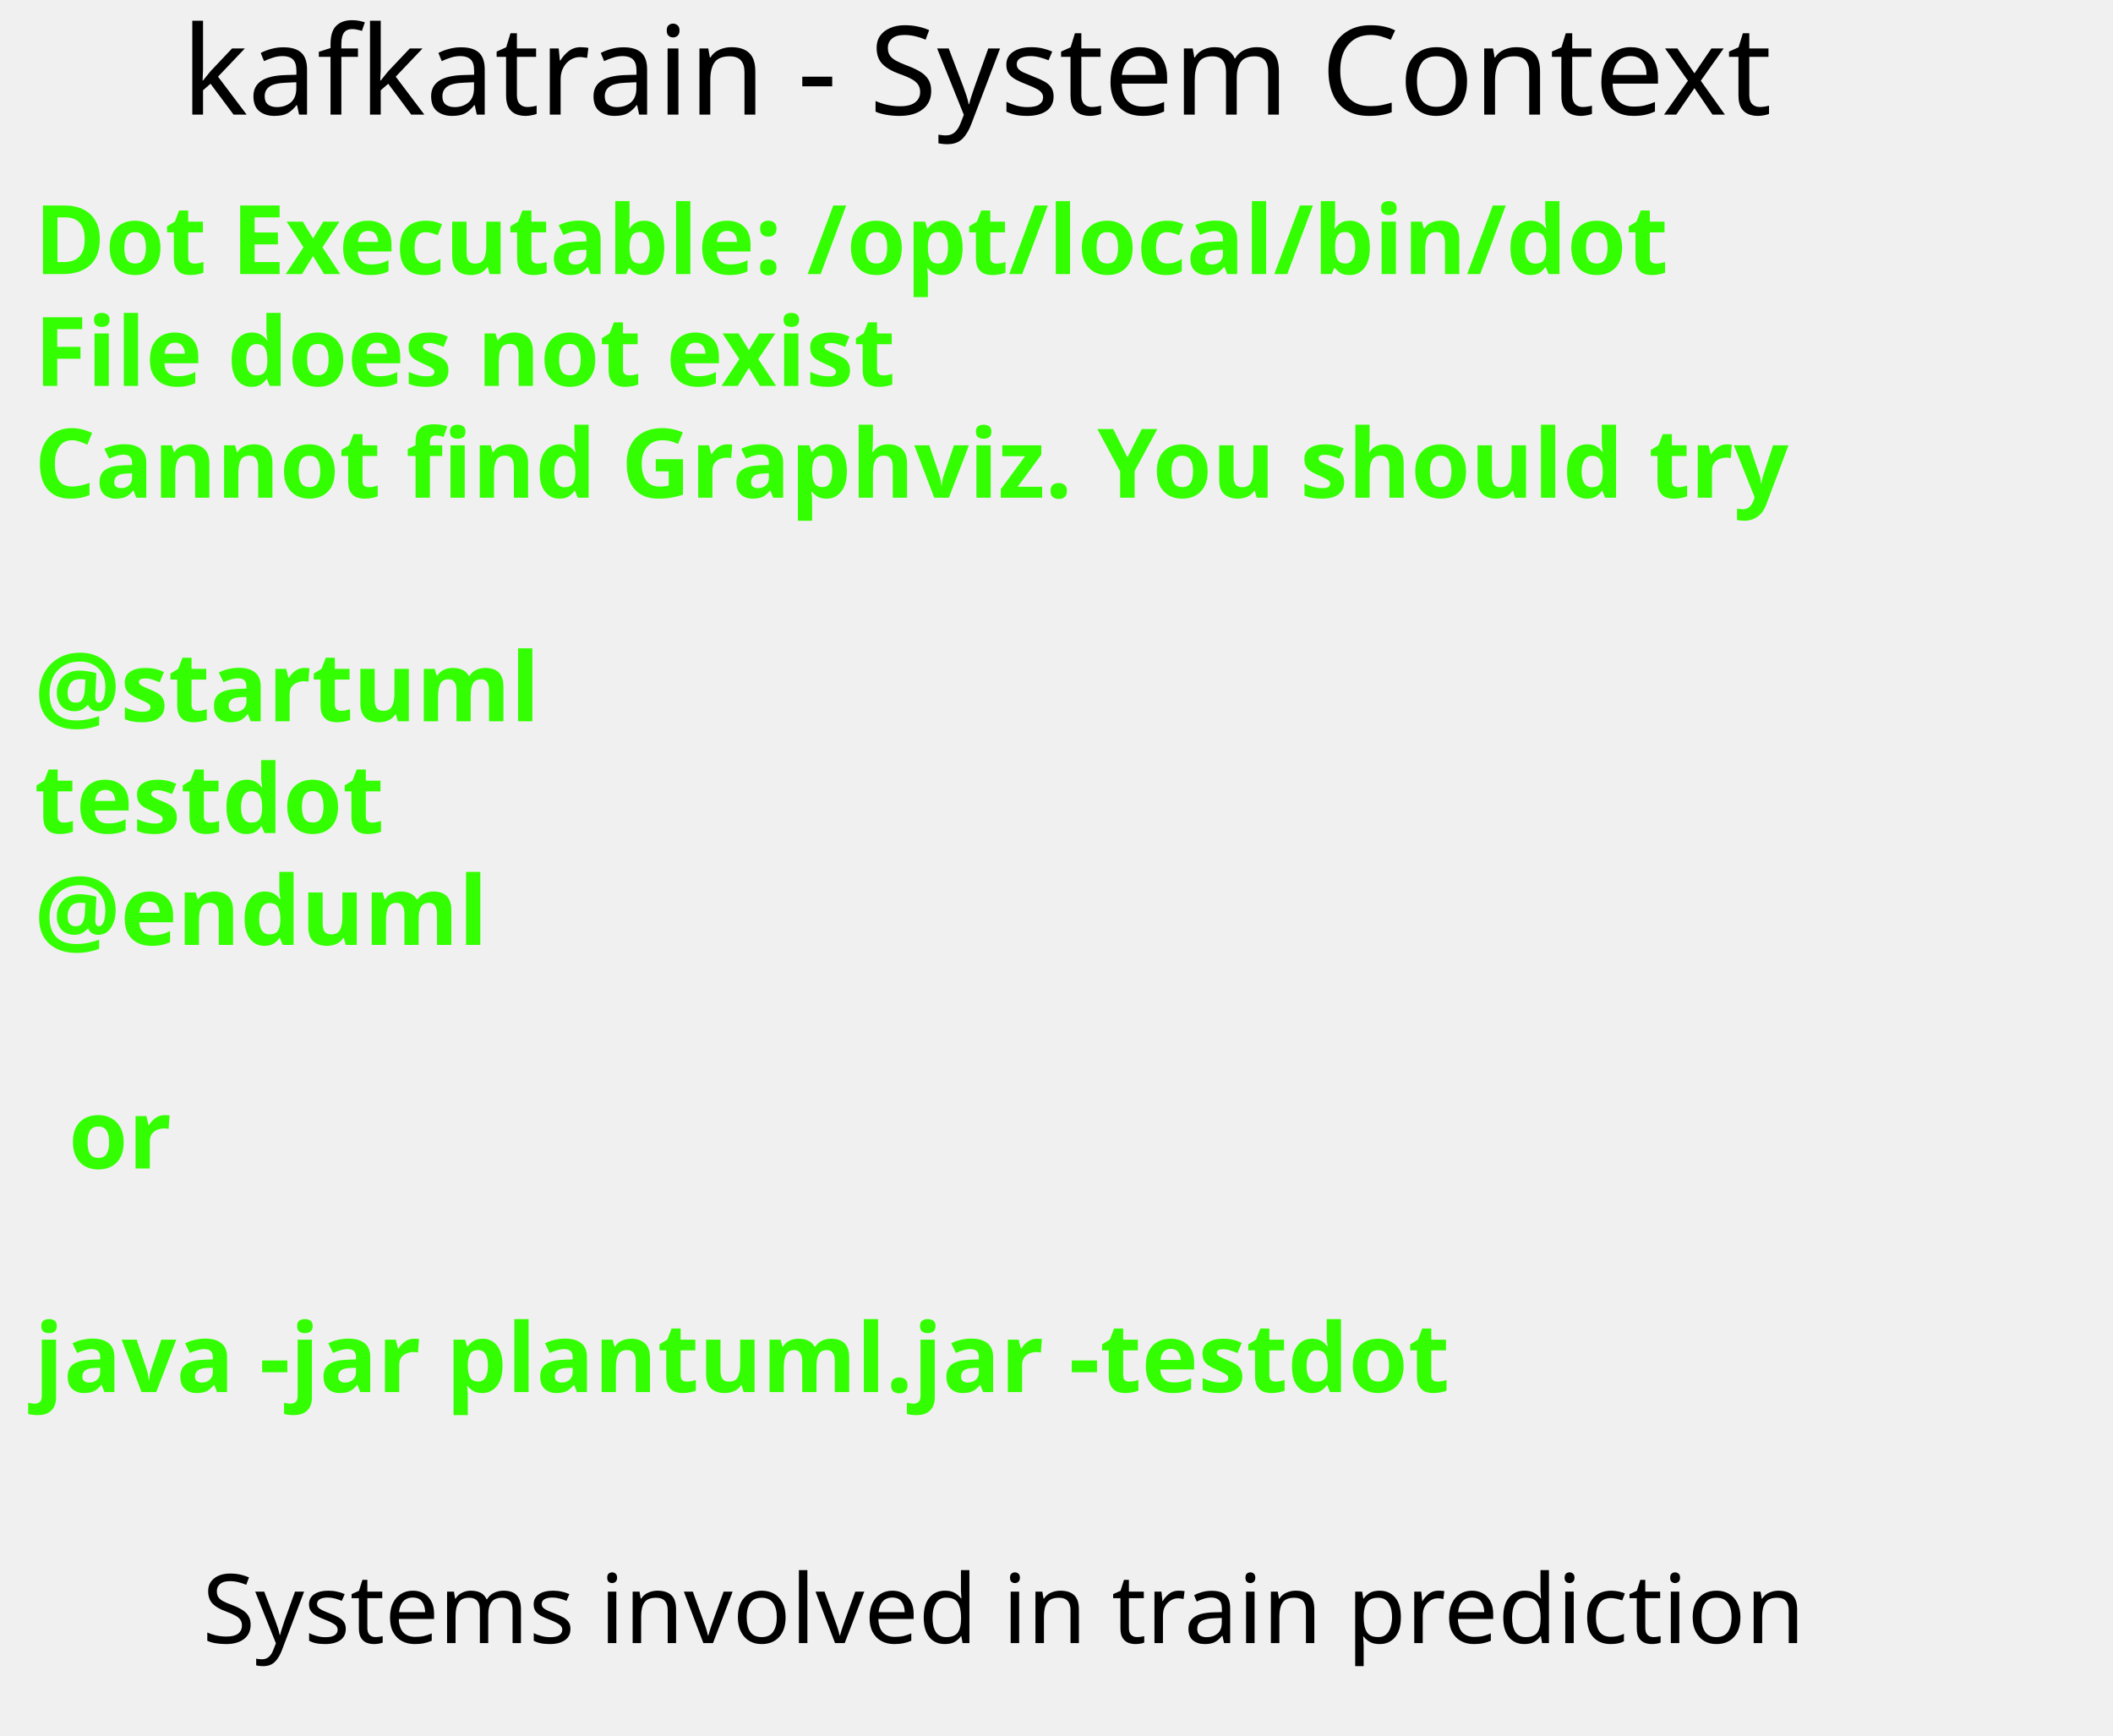
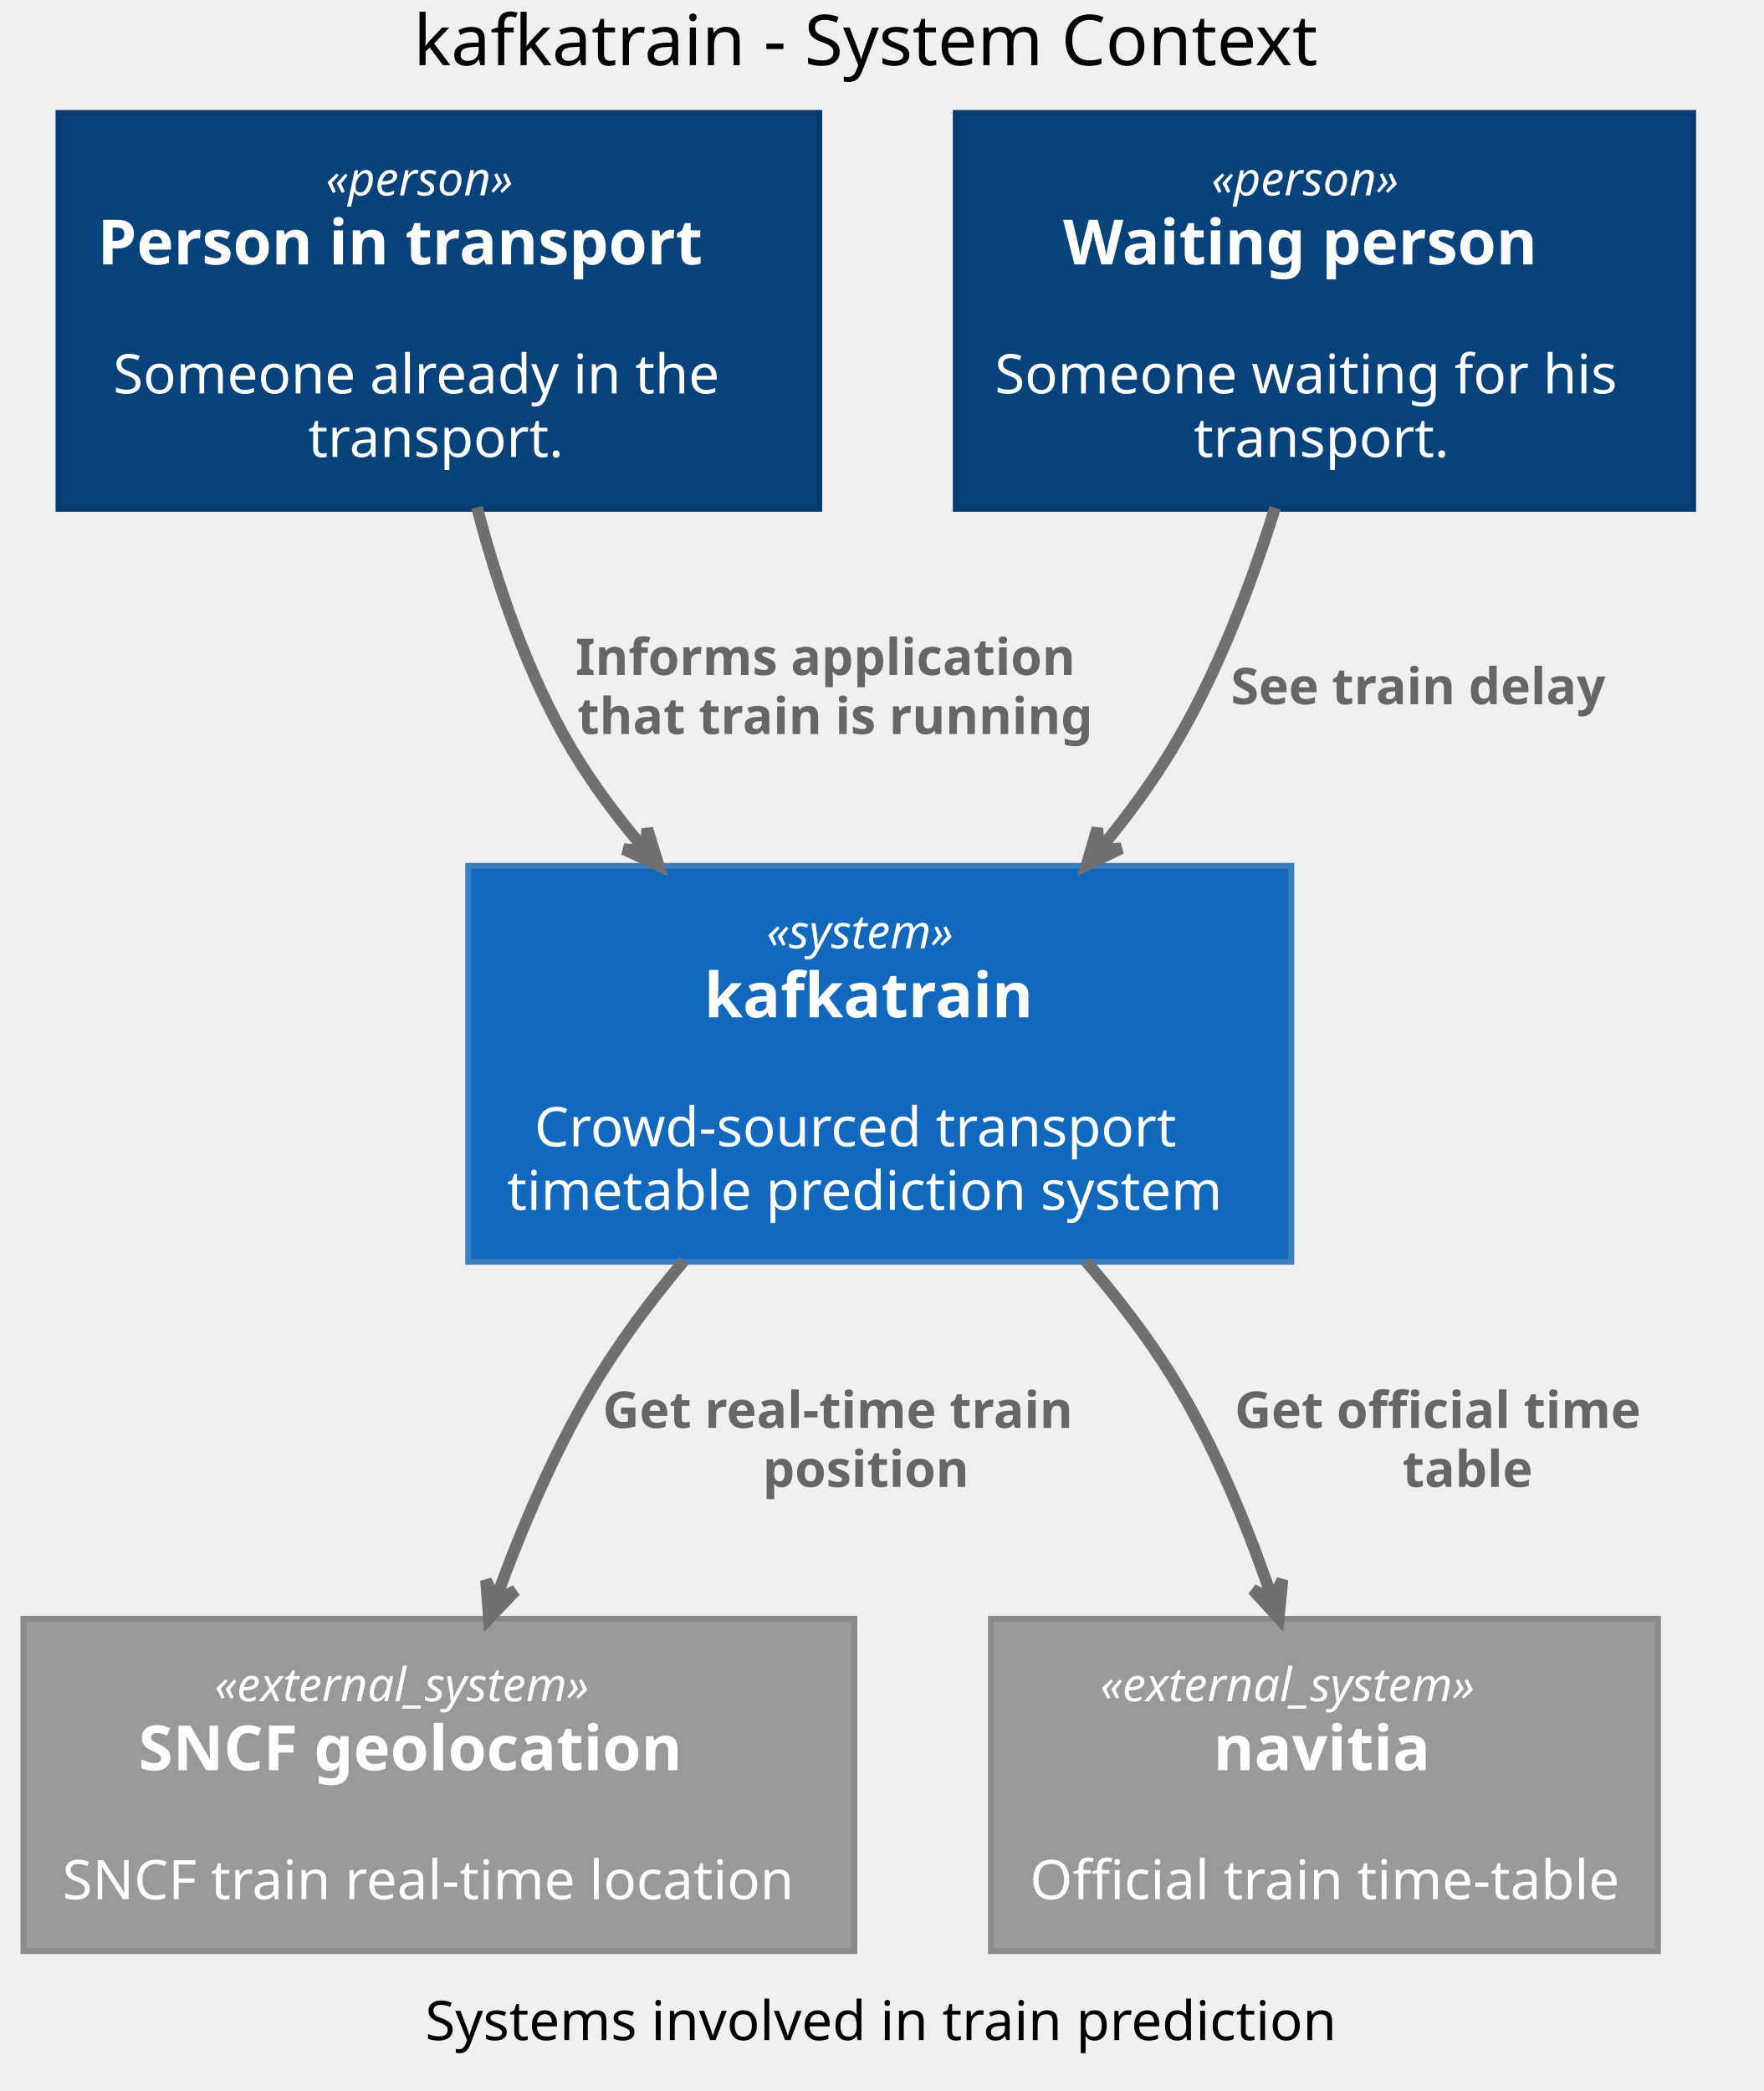
- <svg xmlns="http://www.w3.org/2000/svg" contentScriptType="application/ecmascript" contentStyleType="text/css" height="253px" preserveAspectRatio="none" style="width:308px;height:253px;background:#000000;" version="1.1" viewBox="0 0 308 253" width="308px" zoomAndPan="magnify">
+ <svg xmlns="http://www.w3.org/2000/svg" contentScriptType="application/ecmascript" contentStyleType="text/css" height="536px" preserveAspectRatio="none" style="width:452px;height:536px;" version="1.1" viewBox="0 0 452 536" width="452px" zoomAndPan="magnify">
  <defs>
    <style type="text/css">path:hover { stroke: #ADFF2F !important;}</style>
  </defs>
  <g>
-     <text fill="#000000" font-family="sans-serif" font-size="18" lengthAdjust="spacingAndGlyphs" textLength="248" x="26.5" y="16.708">kafkatrain - System Context</text>
-     <text fill="#33FF02" font-family="sans-serif" font-size="14" font-weight="bold" lengthAdjust="spacingAndGlyphs" textLength="261" x="5" y="39.953">Dot Executable: /opt/local/bin/dot</text>
-     <text fill="#33FF02" font-family="sans-serif" font-size="14" font-weight="bold" lengthAdjust="spacingAndGlyphs" textLength="145" x="5" y="56.25">File does not exist</text>
-     <text fill="#33FF02" font-family="sans-serif" font-size="14" font-weight="bold" lengthAdjust="spacingAndGlyphs" textLength="291" x="5" y="72.547">Cannot find Graphviz. You should try</text>
-     <text fill="#33FF02" font-family="sans-serif" font-size="14" font-weight="bold" lengthAdjust="spacingAndGlyphs" textLength="0" x="10" y="88.844" />
-     <text fill="#33FF02" font-family="sans-serif" font-size="14" font-weight="bold" lengthAdjust="spacingAndGlyphs" textLength="79" x="5" y="105.141">@startuml</text>
-     <text fill="#33FF02" font-family="sans-serif" font-size="14" font-weight="bold" lengthAdjust="spacingAndGlyphs" textLength="57" x="5" y="121.438">testdot</text>
-     <text fill="#33FF02" font-family="sans-serif" font-size="14" font-weight="bold" lengthAdjust="spacingAndGlyphs" textLength="72" x="5" y="137.734">@enduml</text>
-     <text fill="#33FF02" font-family="sans-serif" font-size="14" font-weight="bold" lengthAdjust="spacingAndGlyphs" textLength="0" x="10" y="154.031" />
-     <text fill="#33FF02" font-family="sans-serif" font-size="14" font-weight="bold" lengthAdjust="spacingAndGlyphs" textLength="17" x="10" y="170.328">or</text>
-     <text fill="#33FF02" font-family="sans-serif" font-size="14" font-weight="bold" lengthAdjust="spacingAndGlyphs" textLength="0" x="10" y="186.625" />
-     <text fill="#33FF02" font-family="sans-serif" font-size="14" font-weight="bold" lengthAdjust="spacingAndGlyphs" textLength="227" x="5" y="202.922">java -jar plantuml.jar -testdot</text>
-     <text fill="#33FF02" font-family="sans-serif" font-size="14" font-weight="bold" lengthAdjust="spacingAndGlyphs" textLength="0" x="10" y="219.219" />
-     <text fill="#000000" font-family="sans-serif" font-size="14" lengthAdjust="spacingAndGlyphs" textLength="242" x="29.5" y="239.511">Systems involved in train prediction</text>
+     <text fill="#000000" font-family="sans-serif" font-size="18" lengthAdjust="spacingAndGlyphs" textLength="248" x="106" y="16.708">kafkatrain - System Context</text>
+     <rect fill="#08427B" height="101.484" style="stroke: #073B6F; stroke-width: 1.5;" width="195" x="15" y="28.953" />
+     <text fill="#FFFFFF" font-family="sans-serif" font-size="12" font-style="italic" lengthAdjust="spacingAndGlyphs" textLength="58" x="83.5" y="50.092">«person»</text>
+     <text fill="#FFFFFF" font-family="sans-serif" font-size="16" font-weight="bold" lengthAdjust="spacingAndGlyphs" textLength="175" x="25" y="67.773">Person in transport</text>
+     <text fill="#FFFFFF" font-family="sans-serif" font-size="14" lengthAdjust="spacingAndGlyphs" textLength="0" x="114.5" y="84.542" />
+     <text fill="#FFFFFF" font-family="sans-serif" font-size="14" lengthAdjust="spacingAndGlyphs" textLength="163" x="29" y="100.839">Someone already in the</text>
+     <text fill="#FFFFFF" font-family="sans-serif" font-size="14" lengthAdjust="spacingAndGlyphs" textLength="67" x="79" y="117.136">transport.</text>
+     <rect fill="#08427B" height="101.484" style="stroke: #073B6F; stroke-width: 1.5;" width="189" x="245" y="28.953" />
+     <text fill="#FFFFFF" font-family="sans-serif" font-size="12" font-style="italic" lengthAdjust="spacingAndGlyphs" textLength="58" x="310.5" y="50.092">«person»</text>
+     <text fill="#FFFFFF" font-family="sans-serif" font-size="16" font-weight="bold" lengthAdjust="spacingAndGlyphs" textLength="134" x="272.5" y="67.773">Waiting person</text>
+     <text fill="#FFFFFF" font-family="sans-serif" font-size="14" lengthAdjust="spacingAndGlyphs" textLength="0" x="341.5" y="84.542" />
+     <text fill="#FFFFFF" font-family="sans-serif" font-size="14" lengthAdjust="spacingAndGlyphs" textLength="165" x="255" y="100.839">Someone waiting for his</text>
+     <text fill="#FFFFFF" font-family="sans-serif" font-size="14" lengthAdjust="spacingAndGlyphs" textLength="67" x="306" y="117.136">transport.</text>
+     <rect fill="#999999" height="85.188" style="stroke: #8A8A8A; stroke-width: 1.5;" width="213" x="6" y="414.953" />
+     <text fill="#FFFFFF" font-family="sans-serif" font-size="12" font-style="italic" lengthAdjust="spacingAndGlyphs" textLength="115" x="55" y="436.092">«external_system»</text>
+     <text fill="#FFFFFF" font-family="sans-serif" font-size="16" font-weight="bold" lengthAdjust="spacingAndGlyphs" textLength="154" x="35.5" y="453.773">SNCF geolocation</text>
+     <text fill="#FFFFFF" font-family="sans-serif" font-size="14" lengthAdjust="spacingAndGlyphs" textLength="0" x="114.5" y="470.542" />
+     <text fill="#FFFFFF" font-family="sans-serif" font-size="14" lengthAdjust="spacingAndGlyphs" textLength="193" x="16" y="486.839">SNCF train real-time location</text>
+     <rect fill="#1168BD" height="101.484" style="stroke: #3C7FC0; stroke-width: 1.5;" width="211" x="120" y="221.953" />
+     <text fill="#FFFFFF" font-family="sans-serif" font-size="12" font-style="italic" lengthAdjust="spacingAndGlyphs" textLength="58" x="196.5" y="243.092">«system»</text>
+     <text fill="#FFFFFF" font-family="sans-serif" font-size="16" font-weight="bold" lengthAdjust="spacingAndGlyphs" textLength="90" x="180.5" y="260.773">kafkatrain</text>
+     <text fill="#FFFFFF" font-family="sans-serif" font-size="14" lengthAdjust="spacingAndGlyphs" textLength="0" x="227.5" y="277.542" />
+     <text fill="#FFFFFF" font-family="sans-serif" font-size="14" lengthAdjust="spacingAndGlyphs" textLength="173" x="137" y="293.839">Crowd-sourced transport</text>
+     <text fill="#FFFFFF" font-family="sans-serif" font-size="14" lengthAdjust="spacingAndGlyphs" textLength="191" x="130" y="310.136">timetable prediction system</text>
+     <rect fill="#999999" height="85.188" style="stroke: #8A8A8A; stroke-width: 1.5;" width="171" x="254" y="414.953" />
+     <text fill="#FFFFFF" font-family="sans-serif" font-size="12" font-style="italic" lengthAdjust="spacingAndGlyphs" textLength="115" x="282" y="436.092">«external_system»</text>
+     <text fill="#FFFFFF" font-family="sans-serif" font-size="16" font-weight="bold" lengthAdjust="spacingAndGlyphs" textLength="57" x="311" y="453.773">navitia</text>
+     <text fill="#FFFFFF" font-family="sans-serif" font-size="14" lengthAdjust="spacingAndGlyphs" textLength="0" x="341.5" y="470.542" />
+     <text fill="#FFFFFF" font-family="sans-serif" font-size="14" lengthAdjust="spacingAndGlyphs" textLength="151" x="264" y="486.839">Official train time-table</text>
+     <path d="M122.265,130.05 C127.536,150.221 135.322,173.081 146.5,191.953 C151.817,200.93 158.343,209.657 165.344,217.85 " fill="none" id="2-&gt;3" style="stroke: #707070; stroke-width: 3.0;" />
+     <polygon fill="#707070" points="168.816,221.827,165.911,212.417,165.528,218.06,159.884,217.677,168.816,221.827" style="stroke: #707070; stroke-width: 3.0;" />
+     <text fill="#666666" font-family="sans-serif" font-size="13" font-weight="bold" lengthAdjust="spacingAndGlyphs" textLength="143" x="147.5" y="173.02">Informs application</text>
+     <text fill="#666666" font-family="sans-serif" font-size="13" font-weight="bold" lengthAdjust="spacingAndGlyphs" textLength="147" x="148" y="188.153">that train is running</text>
+     <path d="M326.837,130.163 C320.592,150.241 311.908,173.003 300.5,191.953 C295.166,200.813 288.734,209.526 281.907,217.758 " fill="none" id="1-&gt;3" style="stroke: #707070; stroke-width: 3.0;" />
+     <polygon fill="#707070" points="278.526,221.759,287.39,217.466,281.753,217.94,281.279,212.303,278.526,221.759" style="stroke: #707070; stroke-width: 3.0;" />
+     <text fill="#666666" font-family="sans-serif" font-size="13" font-weight="bold" lengthAdjust="spacingAndGlyphs" textLength="111" x="315.5" y="180.52">See train delay</text>
+     <path d="M175.366,323.13 C167.436,332.593 159.791,342.734 153.5,352.953 C142.714,370.474 133.851,391.317 127.16,409.761 " fill="none" id="3-&gt;7" style="stroke: #707070; stroke-width: 3.0;" />
+     <polygon fill="#707070" points="125.33,414.895,132.119,407.76,127.009,410.185,124.584,405.075,125.33,414.895" style="stroke: #707070; stroke-width: 3.0;" />
+     <text fill="#666666" font-family="sans-serif" font-size="13" font-weight="bold" lengthAdjust="spacingAndGlyphs" textLength="136" x="154.5" y="366.02">Get real-time train</text>
+     <text fill="#666666" font-family="sans-serif" font-size="13" font-weight="bold" lengthAdjust="spacingAndGlyphs" textLength="59" x="195.5" y="381.153">position</text>
+     <path d="M278.321,323.273 C286.418,332.643 294.173,342.717 300.5,352.953 C311.249,370.343 319.765,391.163 326.062,409.625 " fill="none" id="3-&gt;6" style="stroke: #707070; stroke-width: 3.0;" />
+     <polygon fill="#707070" points="327.779,414.765,328.721,404.962,326.195,410.023,321.133,407.497,327.779,414.765" style="stroke: #707070; stroke-width: 3.0;" />
+     <text fill="#666666" font-family="sans-serif" font-size="13" font-weight="bold" lengthAdjust="spacingAndGlyphs" textLength="119" x="316.5" y="366.02">Get official time</text>
+     <text fill="#666666" font-family="sans-serif" font-size="13" font-weight="bold" lengthAdjust="spacingAndGlyphs" textLength="38" x="359.5" y="381.153">table</text>
+     <text fill="#000000" font-family="sans-serif" font-size="14" lengthAdjust="spacingAndGlyphs" textLength="242" x="109" y="522.948">Systems involved in train prediction</text>
  </g>
</svg>
